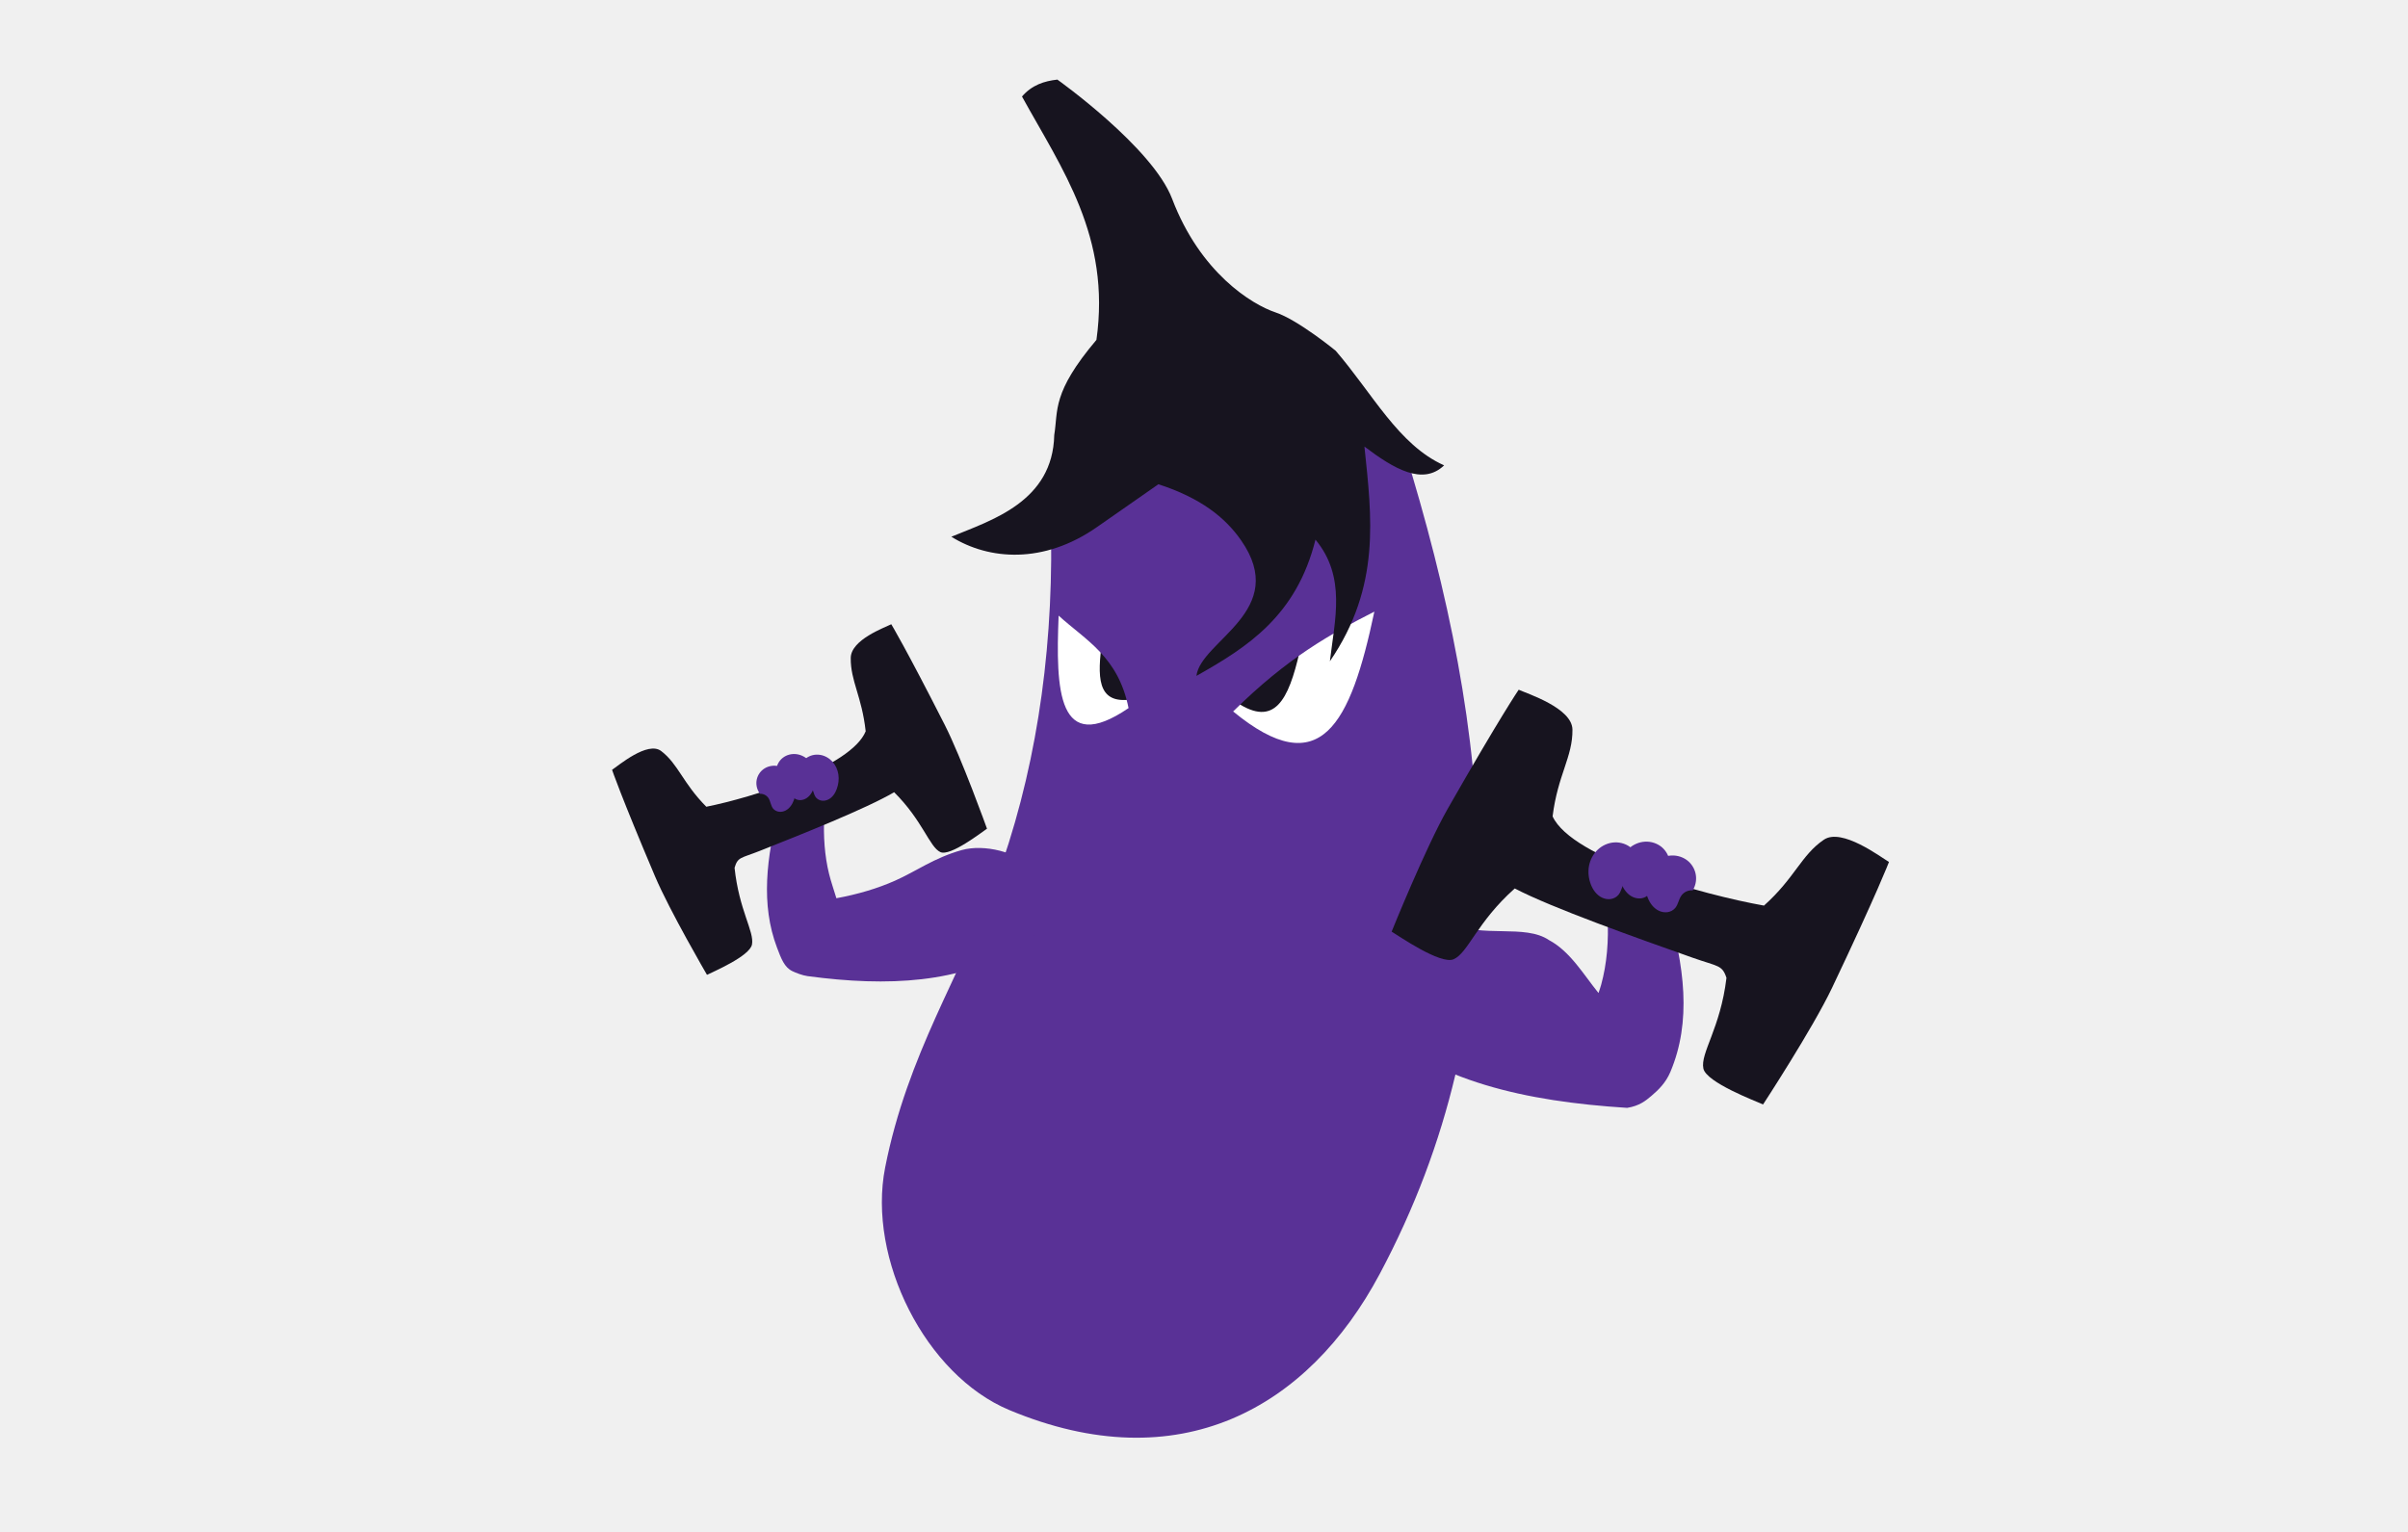
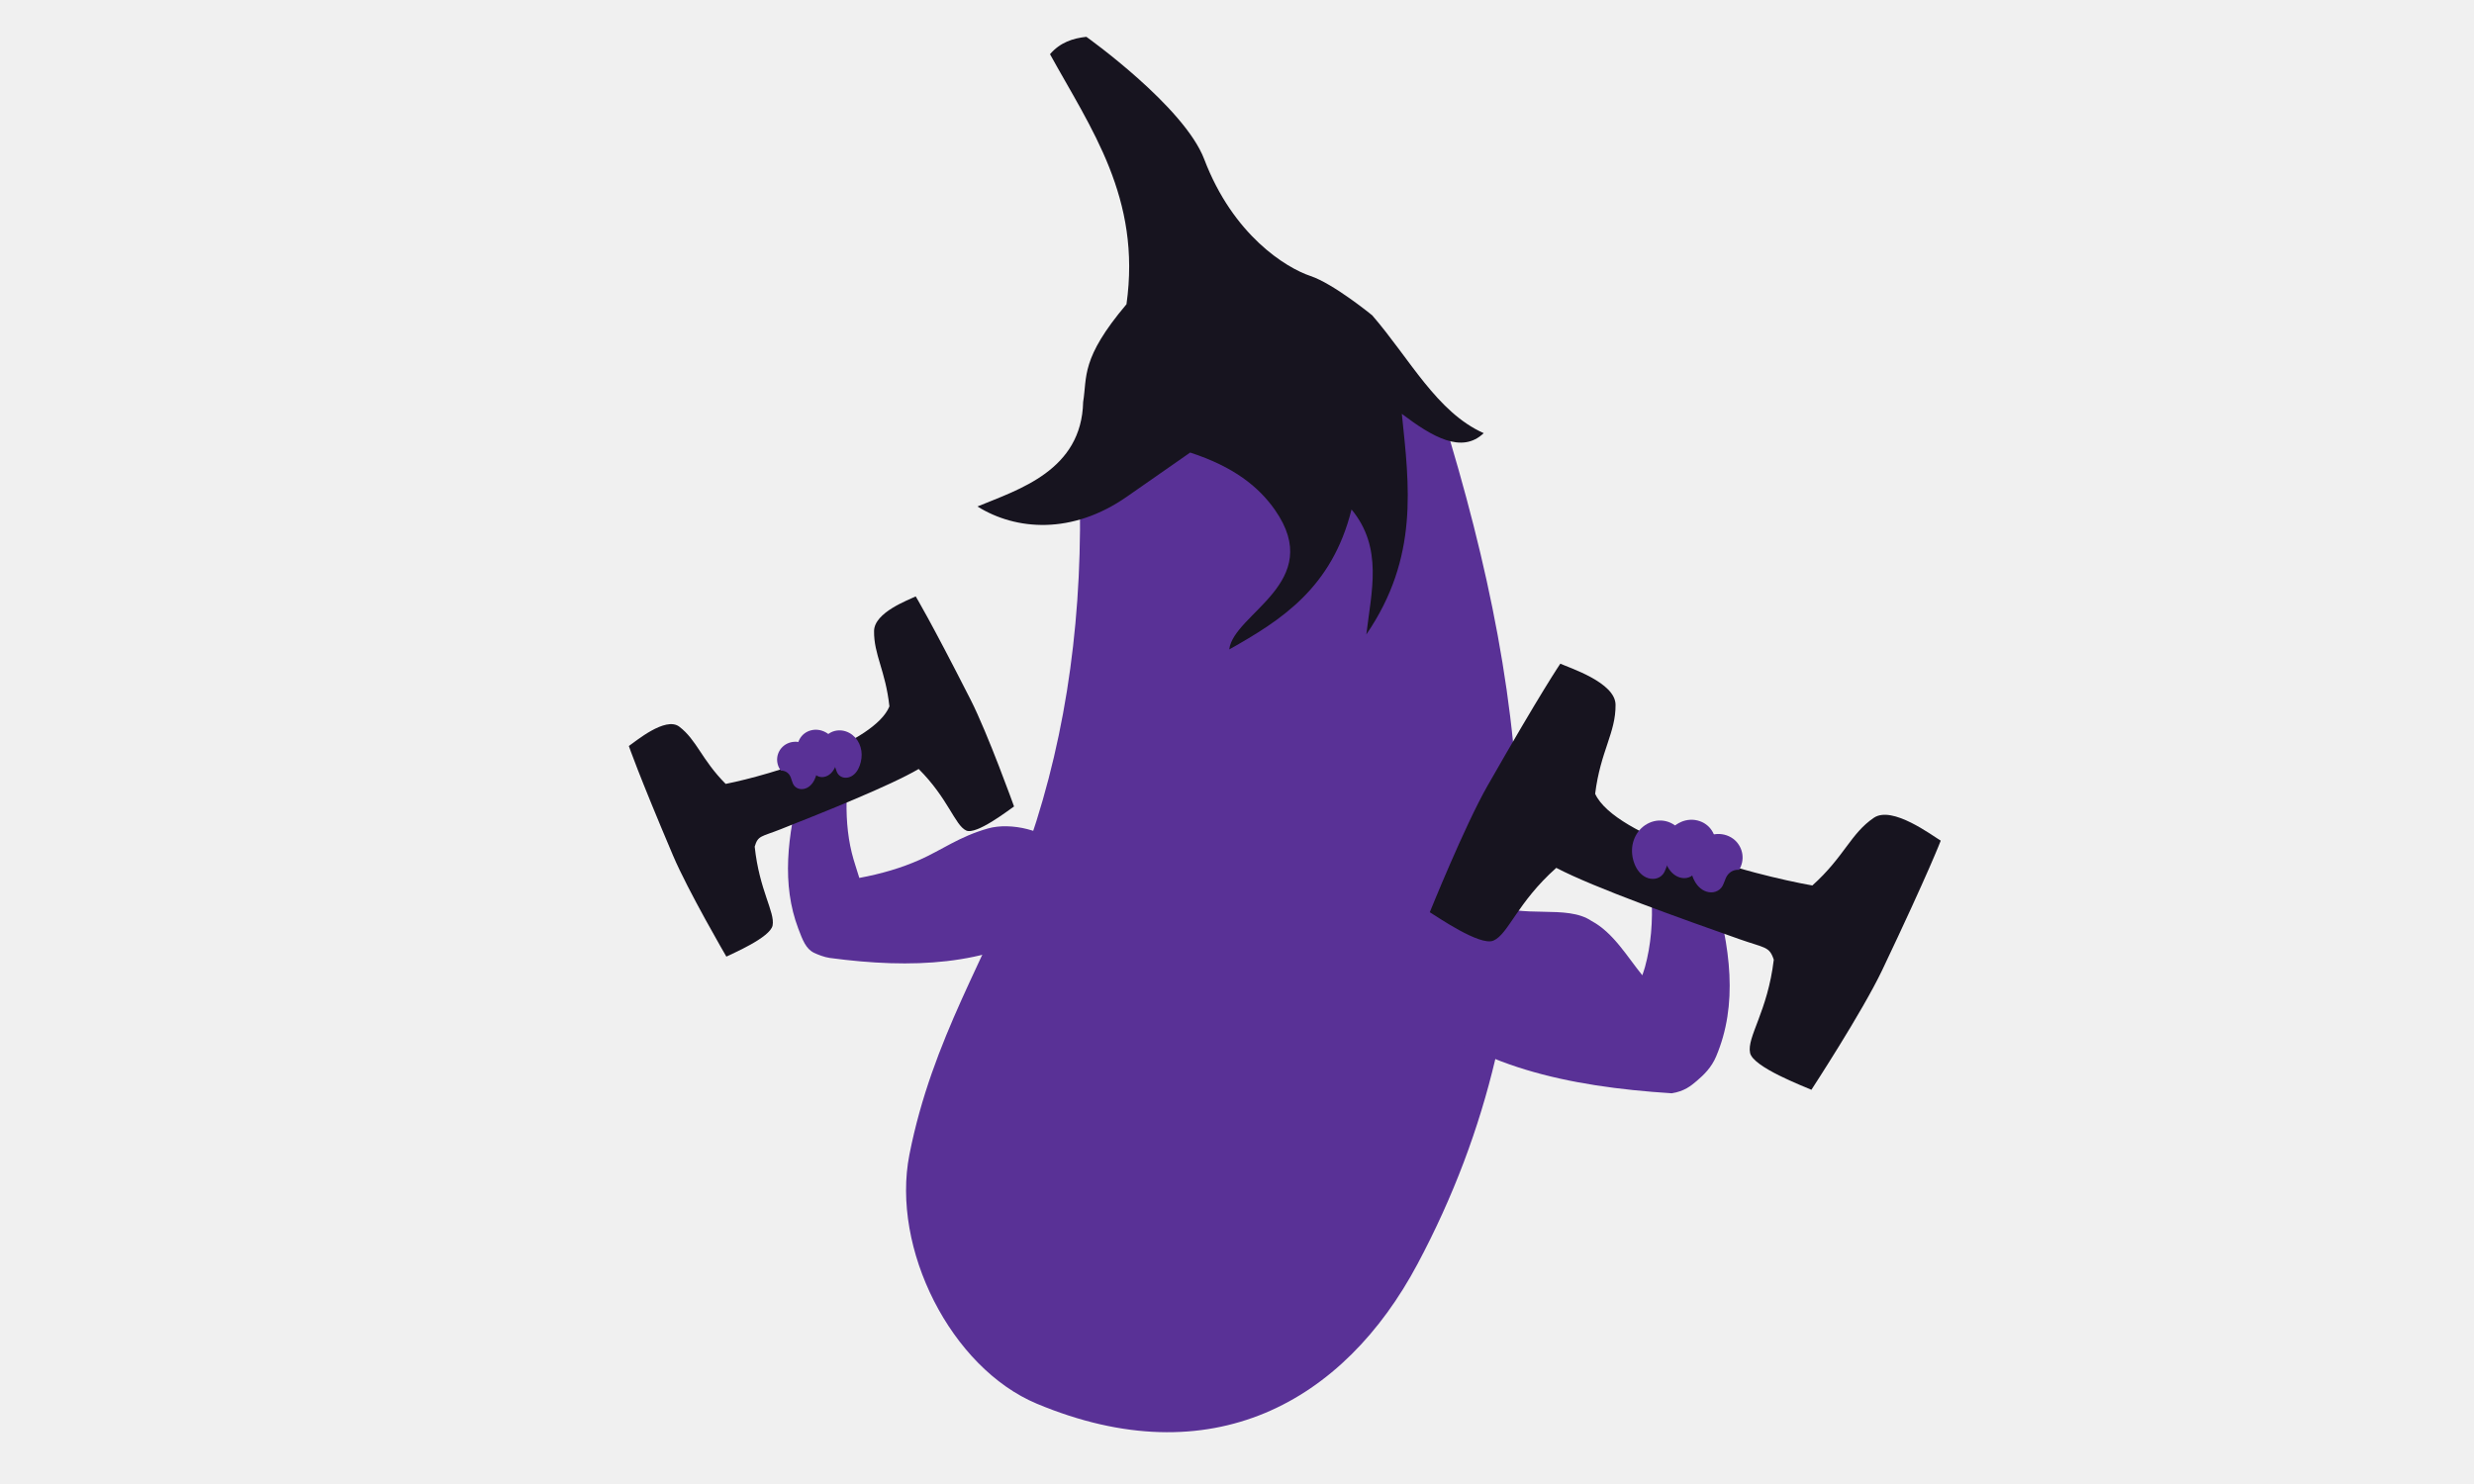
- <svg xmlns="http://www.w3.org/2000/svg" width="550" height="350" viewBox="0 0 132.292 79.375" version="1.1" id="svg947">
+ <svg xmlns="http://www.w3.org/2000/svg" width="500" height="300" viewBox="0 0 132.292 79.375" version="1.1" id="svg947">
  <defs id="defs941">
    </defs>
  <g id="layer1" transform="translate(0,-217.625)">
    <g transform="matrix(1.549176,0,0,1.549176,-375.0402,-116.9443)" id="g939">
-       <path id="path879" d="m 278.828,242.725 0.827,-7.347 11.765,-0.071 -0.142,7.56 z" style="fill:#ffffff;fill-opacity:1;stroke:none;stroke-width:0.265px;stroke-linecap:butt;stroke-linejoin:miter;stroke-opacity:1" />
-       <path style="fill:#17141f;fill-opacity:1;stroke:none;stroke-width:0.236px;stroke-linecap:butt;stroke-linejoin:miter;stroke-opacity:1" d="m 281.149,237.355 c 0.384,0.515 0.769,1.118 1.155,1.856 -1.203,0.213 -1.319,-0.569 -1.155,-1.856 z" id="path877" />
-       <path id="path871" d="m 288.18,237.524 c -0.692,0.472 -1.424,1.056 -2.22,1.814 1.327,0.873 1.824,-0.076 2.22,-1.814 z" style="fill:#17141f;fill-opacity:1;stroke:none;stroke-width:0.313px;stroke-linecap:butt;stroke-linejoin:miter;stroke-opacity:1" />
-       <path id="path2081" d="m 289.738,227.857 -10.371,5.597 c 0.051,4.39 -0.587,8.502 -1.996,12.302 -1.191,3.21 -3.101,6.062 -3.891,10.073 -0.639,3.243 1.433,7.362 4.402,8.603 6.019,2.516 10.595,-0.055 13.137,-4.827 4.976,-9.339 4.058,-18.979 0.844,-29.35 z m 1.091,8.253 c -0.846,4.005 -1.902,6.095 -5.008,3.541 1.94,-1.924 3.486,-2.765 5.008,-3.541 z m -11.197,0.142 c 0.963,0.876 2.114,1.452 2.48,3.28 -2.518,1.716 -2.584,-0.64 -2.48,-3.28 z" style="fill:#593196;fill-opacity:1;stroke:none;stroke-width:0.359px;stroke-linecap:butt;stroke-linejoin:miter;stroke-opacity:1" />
+       <path style="fill:#593196;fill-opacity:1;stroke:none;stroke-width:2.103px;stroke-linecap:butt;stroke-linejoin:miter;stroke-opacity:1" d="M 278.988 69.623 L 218.264 102.395 C 218.563 128.101 214.829 152.173 206.576 174.426 C 199.605 193.222 188.421 209.917 183.795 233.406 C 180.055 252.396 192.185 276.514 209.568 283.779 C 244.812 298.51 271.602 283.456 286.488 255.518 C 315.623 200.838 310.251 144.393 291.43 83.672 L 278.988 69.623 z " transform="matrix(0.1707897,0,0,0.1707897,242.0901,215.966)" id="path2081" />
      <path id="path2083" d="m 278.332,217.835 c 1.419,2.576 3.157,4.974 2.641,8.635 -1.587,1.879 -1.353,2.496 -1.496,3.375 -0.053,2.365 -2.22,3.019 -3.649,3.608 1.336,0.832 3.272,0.977 5.159,-0.339 l 2.184,-1.523 c 1.502,0.488 2.366,1.179 2.928,1.983 1.751,2.505 -1.427,3.565 -1.58,4.815 1.804,-1.016 3.546,-2.124 4.222,-4.833 1.096,1.325 0.684,2.835 0.511,4.315 1.819,-2.66 1.482,-5.135 1.225,-7.617 1.055,0.798 2.07,1.391 2.826,0.667 -1.618,-0.721 -2.545,-2.56 -3.847,-4.067 0,0 -1.333,-1.092 -2.13,-1.358 -0.845,-0.283 -2.672,-1.407 -3.669,-4.031 -0.695,-1.828 -4.069,-4.228 -4.069,-4.228 -0.464,0.051 -0.902,0.19 -1.256,0.601 z" style="fill:#17141f;fill-opacity:1;stroke:none;stroke-width:0.359px;stroke-linecap:butt;stroke-linejoin:miter;stroke-opacity:1" />
      <path id="path870" d="m 300.577,246.07 c -0.488,0.004 -1.033,0.587 -1.481,0.827 0.05,0.891 -0.021,1.712 -0.225,2.453 -0.027,0.098 -0.061,0.193 -0.093,0.288 -0.52,-0.637 -1,-1.474 -1.752,-1.874 -0.864,-0.588 -2.38,-0.053 -3.542,-0.623 -0.94,-0.461 -1.989,-0.58 -2.732,0.003 -1.507,1.181 -1.247,2.508 -0.055,3.565 2.332,2.068 5.462,2.772 9.096,3.004 0.434,-0.068 0.663,-0.256 0.859,-0.423 0.252,-0.214 0.51,-0.464 0.672,-0.845 0.759,-1.79 0.513,-3.764 -0.131,-5.935 -0.183,-0.324 -0.393,-0.442 -0.615,-0.44 z" style="fill:#593196;fill-opacity:1;stroke:none;stroke-width:0.105px;stroke-linecap:butt;stroke-linejoin:miter;stroke-opacity:1" />
      <path id="path872" d="m 270.206,242.633 c -0.167,-0.002 -0.325,0.098 -0.464,0.373 -0.485,1.835 -0.671,3.504 -0.099,5.017 0.153,0.404 0.264,0.705 0.548,0.841 0.118,0.057 0.357,0.152 0.539,0.176 2.868,0.384 5.417,0.25 7.519,-1.031 1.074,-0.655 1.455,-1.656 0.435,-2.801 -0.503,-0.565 -1.693,-0.864 -2.49,-0.639 -0.986,0.278 -1.604,0.748 -2.359,1.083 -0.632,0.281 -1.329,0.486 -2.084,0.625 -0.089,-0.3 -0.189,-0.575 -0.261,-0.87 -0.154,-0.627 -0.206,-1.32 -0.169,-2.074 -0.338,-0.203 -0.749,-0.697 -1.117,-0.7 z" style="fill:#593196;fill-opacity:1;stroke:none;stroke-width:0.083px;stroke-linecap:butt;stroke-linejoin:miter;stroke-opacity:1" />
      <path id="path884" d="m 295.947,238.881 c 0,0 -0.65,0.95 -2.514,4.218 -0.792,1.389 -1.991,4.363 -1.991,4.363 0.25,0.15 1.731,1.177 2.195,0.98 0.516,-0.219 0.823,-1.313 2.171,-2.512 1.32,0.691 4.352,1.765 6.314,2.459 0.899,0.318 1.041,0.247 1.194,0.712 -0.213,1.791 -0.934,2.668 -0.819,3.217 0.103,0.493 1.851,1.154 2.117,1.274 0,0 1.755,-2.685 2.442,-4.128 1.615,-3.397 2.023,-4.474 2.023,-4.474 -0.3,-0.178 -1.676,-1.22 -2.309,-0.789 -0.805,0.546 -1.019,1.346 -2.123,2.337 -2.122,-0.375 -6.81,-1.664 -7.497,-3.165 0.182,-1.473 0.715,-2.106 0.704,-3.078 -0.009,-0.766 -1.589,-1.27 -1.907,-1.415 z" style="fill:#17141f;fill-opacity:1;stroke:none;stroke-width:0.083px;stroke-linecap:butt;stroke-linejoin:miter;stroke-opacity:1" />
      <path id="path893" d="m 300.103,245.534 c 0.099,-0.159 0.14,-0.353 0.113,-0.539 -0.026,-0.185 -0.119,-0.36 -0.258,-0.486 -0.165,-0.149 -0.391,-0.225 -0.613,-0.213 -0.222,0.011 -0.436,0.109 -0.597,0.261 -0.161,0.153 -0.268,0.36 -0.308,0.578 -0.04,0.218 -0.013,0.447 0.067,0.654 0.038,0.098 0.089,0.192 0.156,0.274 0.067,0.082 0.15,0.151 0.245,0.195 0.096,0.044 0.204,0.063 0.308,0.047 0.104,-0.016 0.203,-0.069 0.27,-0.15 0.052,-0.063 0.083,-0.141 0.112,-0.218 0.029,-0.077 0.057,-0.155 0.105,-0.221 0.045,-0.062 0.106,-0.112 0.175,-0.144 0.07,-0.032 0.147,-0.045 0.224,-0.039 z" style="fill:#593196;fill-opacity:1;stroke:none;stroke-width:0.373px;stroke-linecap:butt;stroke-linejoin:miter;stroke-opacity:1" />
      <path style="fill:#593196;fill-opacity:1;stroke:none;stroke-width:0.373px;stroke-linecap:butt;stroke-linejoin:miter;stroke-opacity:1" d="m 301.188,245.508 c 0.099,-0.159 0.14,-0.353 0.113,-0.539 -0.026,-0.185 -0.119,-0.36 -0.258,-0.486 -0.165,-0.149 -0.391,-0.225 -0.613,-0.213 -0.222,0.011 -0.436,0.109 -0.597,0.261 -0.161,0.153 -0.268,0.36 -0.308,0.578 -0.04,0.218 -0.013,0.447 0.067,0.654 0.038,0.098 0.089,0.192 0.156,0.274 0.067,0.082 0.15,0.151 0.245,0.195 0.096,0.044 0.204,0.063 0.308,0.047 0.104,-0.016 0.203,-0.069 0.27,-0.15 0.052,-0.063 0.083,-0.141 0.112,-0.218 0.029,-0.077 0.057,-0.155 0.105,-0.221 0.045,-0.062 0.106,-0.112 0.175,-0.144 0.07,-0.032 0.147,-0.045 0.224,-0.039 z" id="path897" />
      <path id="path902" d="m 302.118,245.999 c 0.099,-0.159 0.14,-0.353 0.113,-0.539 -0.026,-0.185 -0.119,-0.36 -0.258,-0.486 -0.165,-0.149 -0.391,-0.225 -0.613,-0.213 -0.222,0.011 -0.436,0.109 -0.597,0.261 -0.161,0.153 -0.268,0.36 -0.308,0.578 -0.04,0.218 -0.013,0.447 0.067,0.654 0.038,0.098 0.089,0.192 0.156,0.274 0.067,0.082 0.15,0.151 0.245,0.195 0.096,0.044 0.204,0.063 0.308,0.047 0.104,-0.016 0.203,-0.069 0.27,-0.15 0.052,-0.063 0.083,-0.141 0.112,-0.218 0.029,-0.077 0.057,-0.155 0.105,-0.221 0.045,-0.062 0.106,-0.112 0.175,-0.144 0.07,-0.032 0.147,-0.045 0.224,-0.039 z" style="fill:#593196;fill-opacity:1;stroke:none;stroke-width:0.373px;stroke-linecap:butt;stroke-linejoin:miter;stroke-opacity:1" />
      <path style="fill:#17141f;fill-opacity:1;stroke:none;stroke-width:0.066px;stroke-linecap:butt;stroke-linejoin:miter;stroke-opacity:1" d="m 273.696,236.555 c 0,0 0.49,0.803 1.895,3.566 0.597,1.174 1.501,3.689 1.501,3.689 -0.189,0.127 -1.305,0.995 -1.655,0.829 -0.389,-0.185 -0.621,-1.11 -1.637,-2.123 -0.995,0.584 -3.281,1.492 -4.76,2.079 -0.677,0.269 -0.785,0.209 -0.9,0.602 0.161,1.515 0.704,2.256 0.618,2.72 -0.078,0.417 -1.396,0.976 -1.596,1.077 0,0 -1.323,-2.27 -1.841,-3.49 -1.218,-2.872 -1.525,-3.782 -1.525,-3.782 0.226,-0.151 1.263,-1.031 1.741,-0.667 0.607,0.462 0.768,1.138 1.601,1.976 1.6,-0.317 5.134,-1.407 5.652,-2.676 -0.137,-1.245 -0.539,-1.78 -0.53,-2.602 0.007,-0.648 1.198,-1.074 1.438,-1.196 z" id="path908" />
      <path style="fill:#593196;fill-opacity:1;stroke:none;stroke-width:0.298px;stroke-linecap:butt;stroke-linejoin:miter;stroke-opacity:1" d="m 270.564,242.18 c -0.1,-0.127 -0.146,-0.295 -0.126,-0.456 0.02,-0.161 0.107,-0.312 0.235,-0.41 0.136,-0.105 0.317,-0.149 0.487,-0.125 0.171,0.023 0.33,0.112 0.447,0.238 0.116,0.127 0.19,0.291 0.215,0.461 0.025,0.17 0.003,0.346 -0.056,0.508 -0.028,0.076 -0.064,0.15 -0.112,0.215 -0.048,0.065 -0.109,0.122 -0.181,0.159 -0.072,0.038 -0.155,0.056 -0.235,0.046 -0.081,-0.01 -0.158,-0.049 -0.21,-0.111 -0.043,-0.052 -0.066,-0.118 -0.087,-0.183 -0.021,-0.065 -0.04,-0.131 -0.077,-0.188 -0.032,-0.049 -0.077,-0.09 -0.13,-0.117 -0.052,-0.027 -0.112,-0.04 -0.171,-0.038 z" id="path910" />
      <path id="path914" d="m 269.746,242.158 c -0.1,-0.127 -0.146,-0.295 -0.126,-0.456 0.02,-0.161 0.107,-0.312 0.235,-0.41 0.136,-0.105 0.317,-0.149 0.487,-0.125 0.171,0.023 0.33,0.112 0.447,0.238 0.116,0.127 0.19,0.291 0.215,0.461 0.025,0.17 0.003,0.346 -0.056,0.508 -0.028,0.076 -0.064,0.15 -0.112,0.215 -0.048,0.065 -0.109,0.122 -0.181,0.159 -0.072,0.038 -0.155,0.056 -0.235,0.046 -0.081,-0.01 -0.158,-0.049 -0.21,-0.111 -0.043,-0.052 -0.066,-0.118 -0.087,-0.183 -0.021,-0.065 -0.04,-0.131 -0.077,-0.188 -0.032,-0.049 -0.077,-0.09 -0.13,-0.117 -0.052,-0.027 -0.112,-0.04 -0.171,-0.038 z" style="fill:#593196;fill-opacity:1;stroke:none;stroke-width:0.298px;stroke-linecap:butt;stroke-linejoin:miter;stroke-opacity:1" />
      <path style="fill:#593196;fill-opacity:1;stroke:none;stroke-width:0.298px;stroke-linecap:butt;stroke-linejoin:miter;stroke-opacity:1" d="m 269.044,242.573 c -0.1,-0.127 -0.146,-0.295 -0.126,-0.456 0.02,-0.161 0.107,-0.312 0.235,-0.41 0.136,-0.105 0.317,-0.149 0.487,-0.125 0.171,0.023 0.33,0.112 0.447,0.238 0.116,0.127 0.19,0.291 0.215,0.461 0.025,0.17 0.003,0.346 -0.056,0.508 -0.028,0.076 -0.064,0.15 -0.112,0.215 -0.048,0.065 -0.109,0.122 -0.181,0.159 -0.072,0.038 -0.155,0.056 -0.235,0.046 -0.081,-0.01 -0.158,-0.049 -0.21,-0.111 -0.043,-0.052 -0.066,-0.118 -0.087,-0.183 -0.021,-0.065 -0.04,-0.131 -0.077,-0.188 -0.032,-0.049 -0.077,-0.09 -0.13,-0.117 -0.052,-0.027 -0.112,-0.04 -0.171,-0.038 z" id="path918" />
    </g>
  </g>
</svg>
